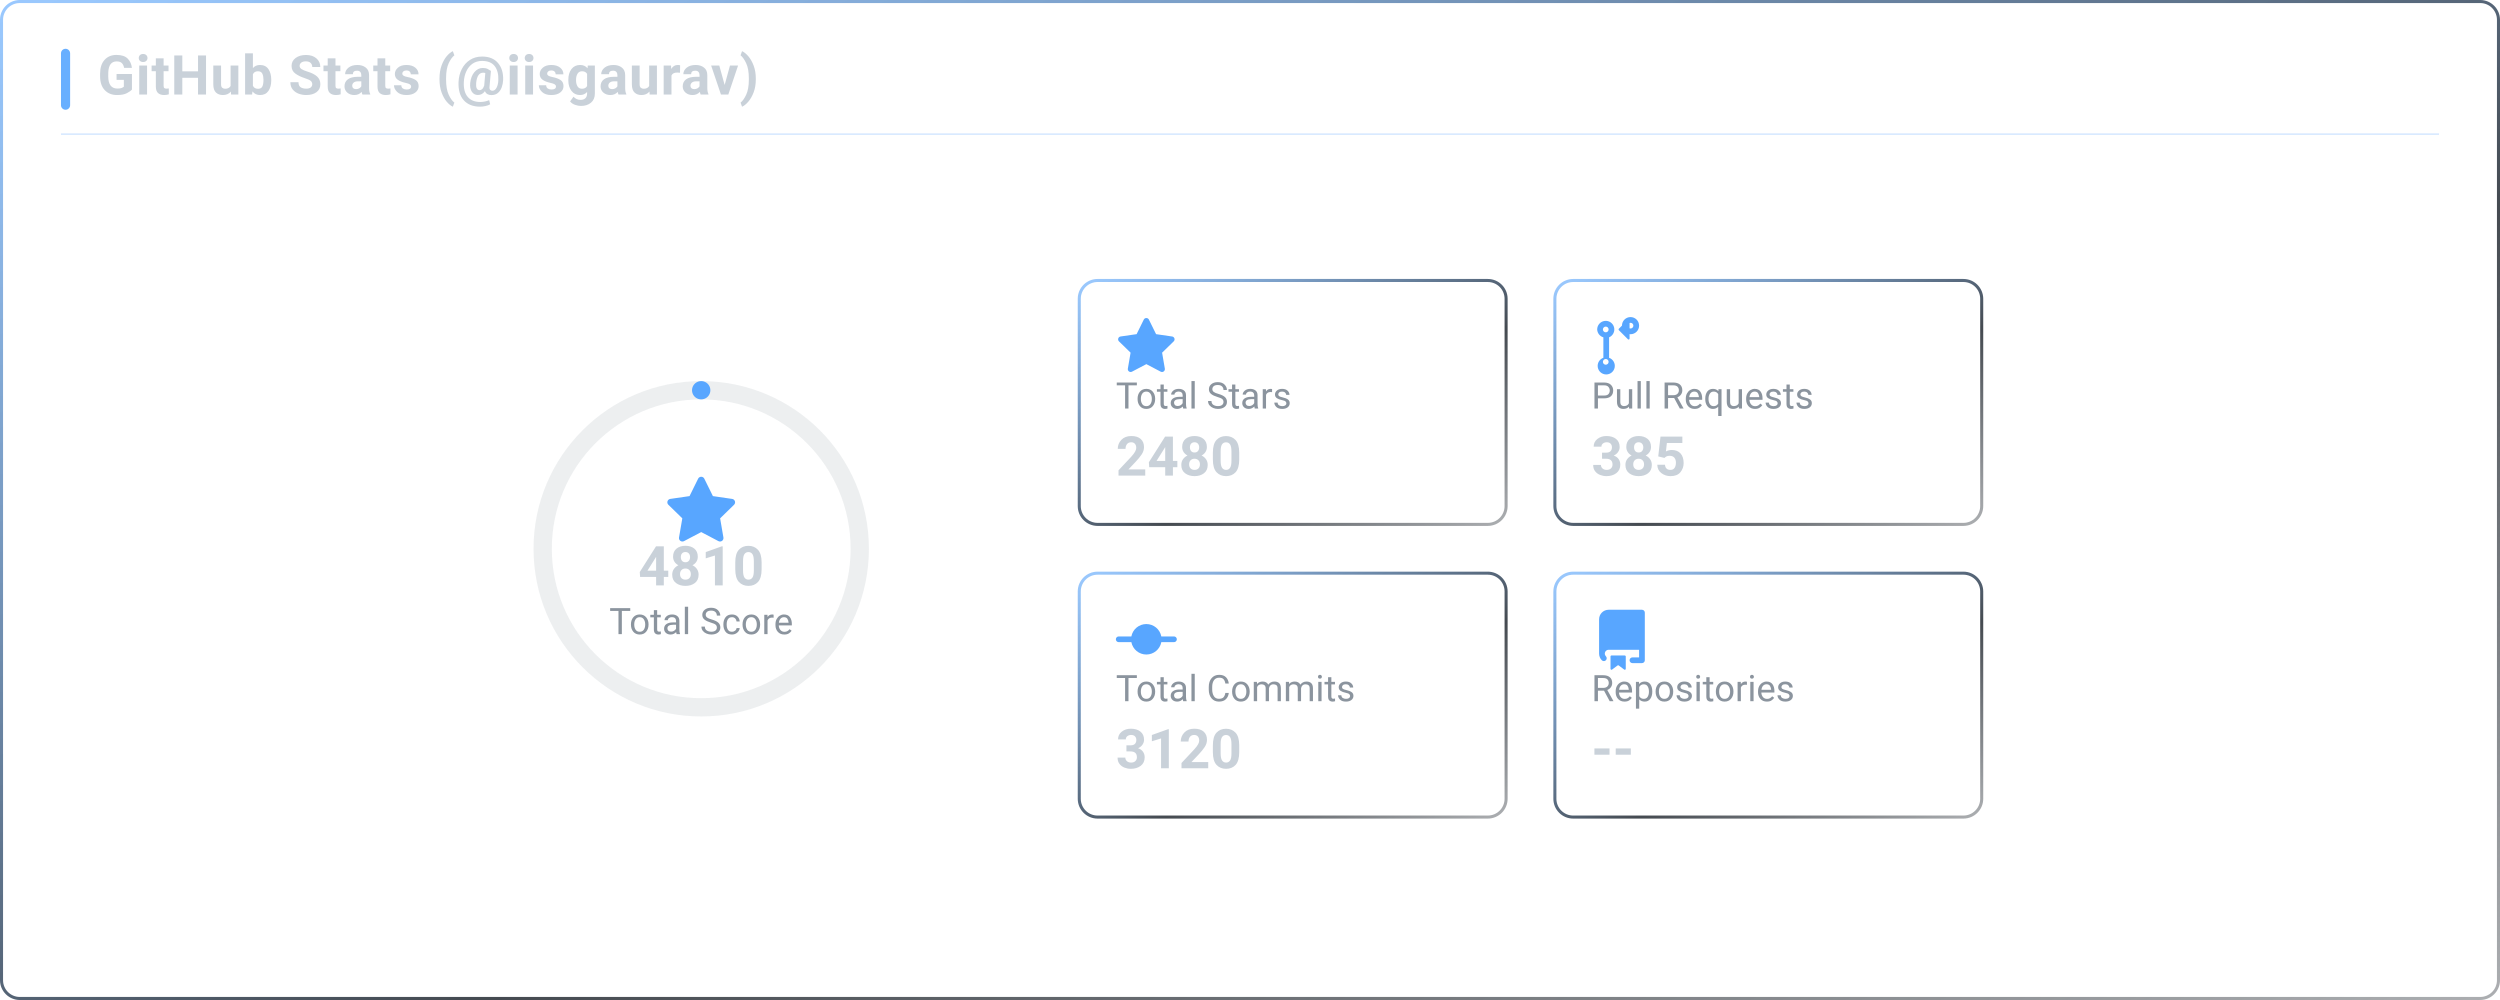
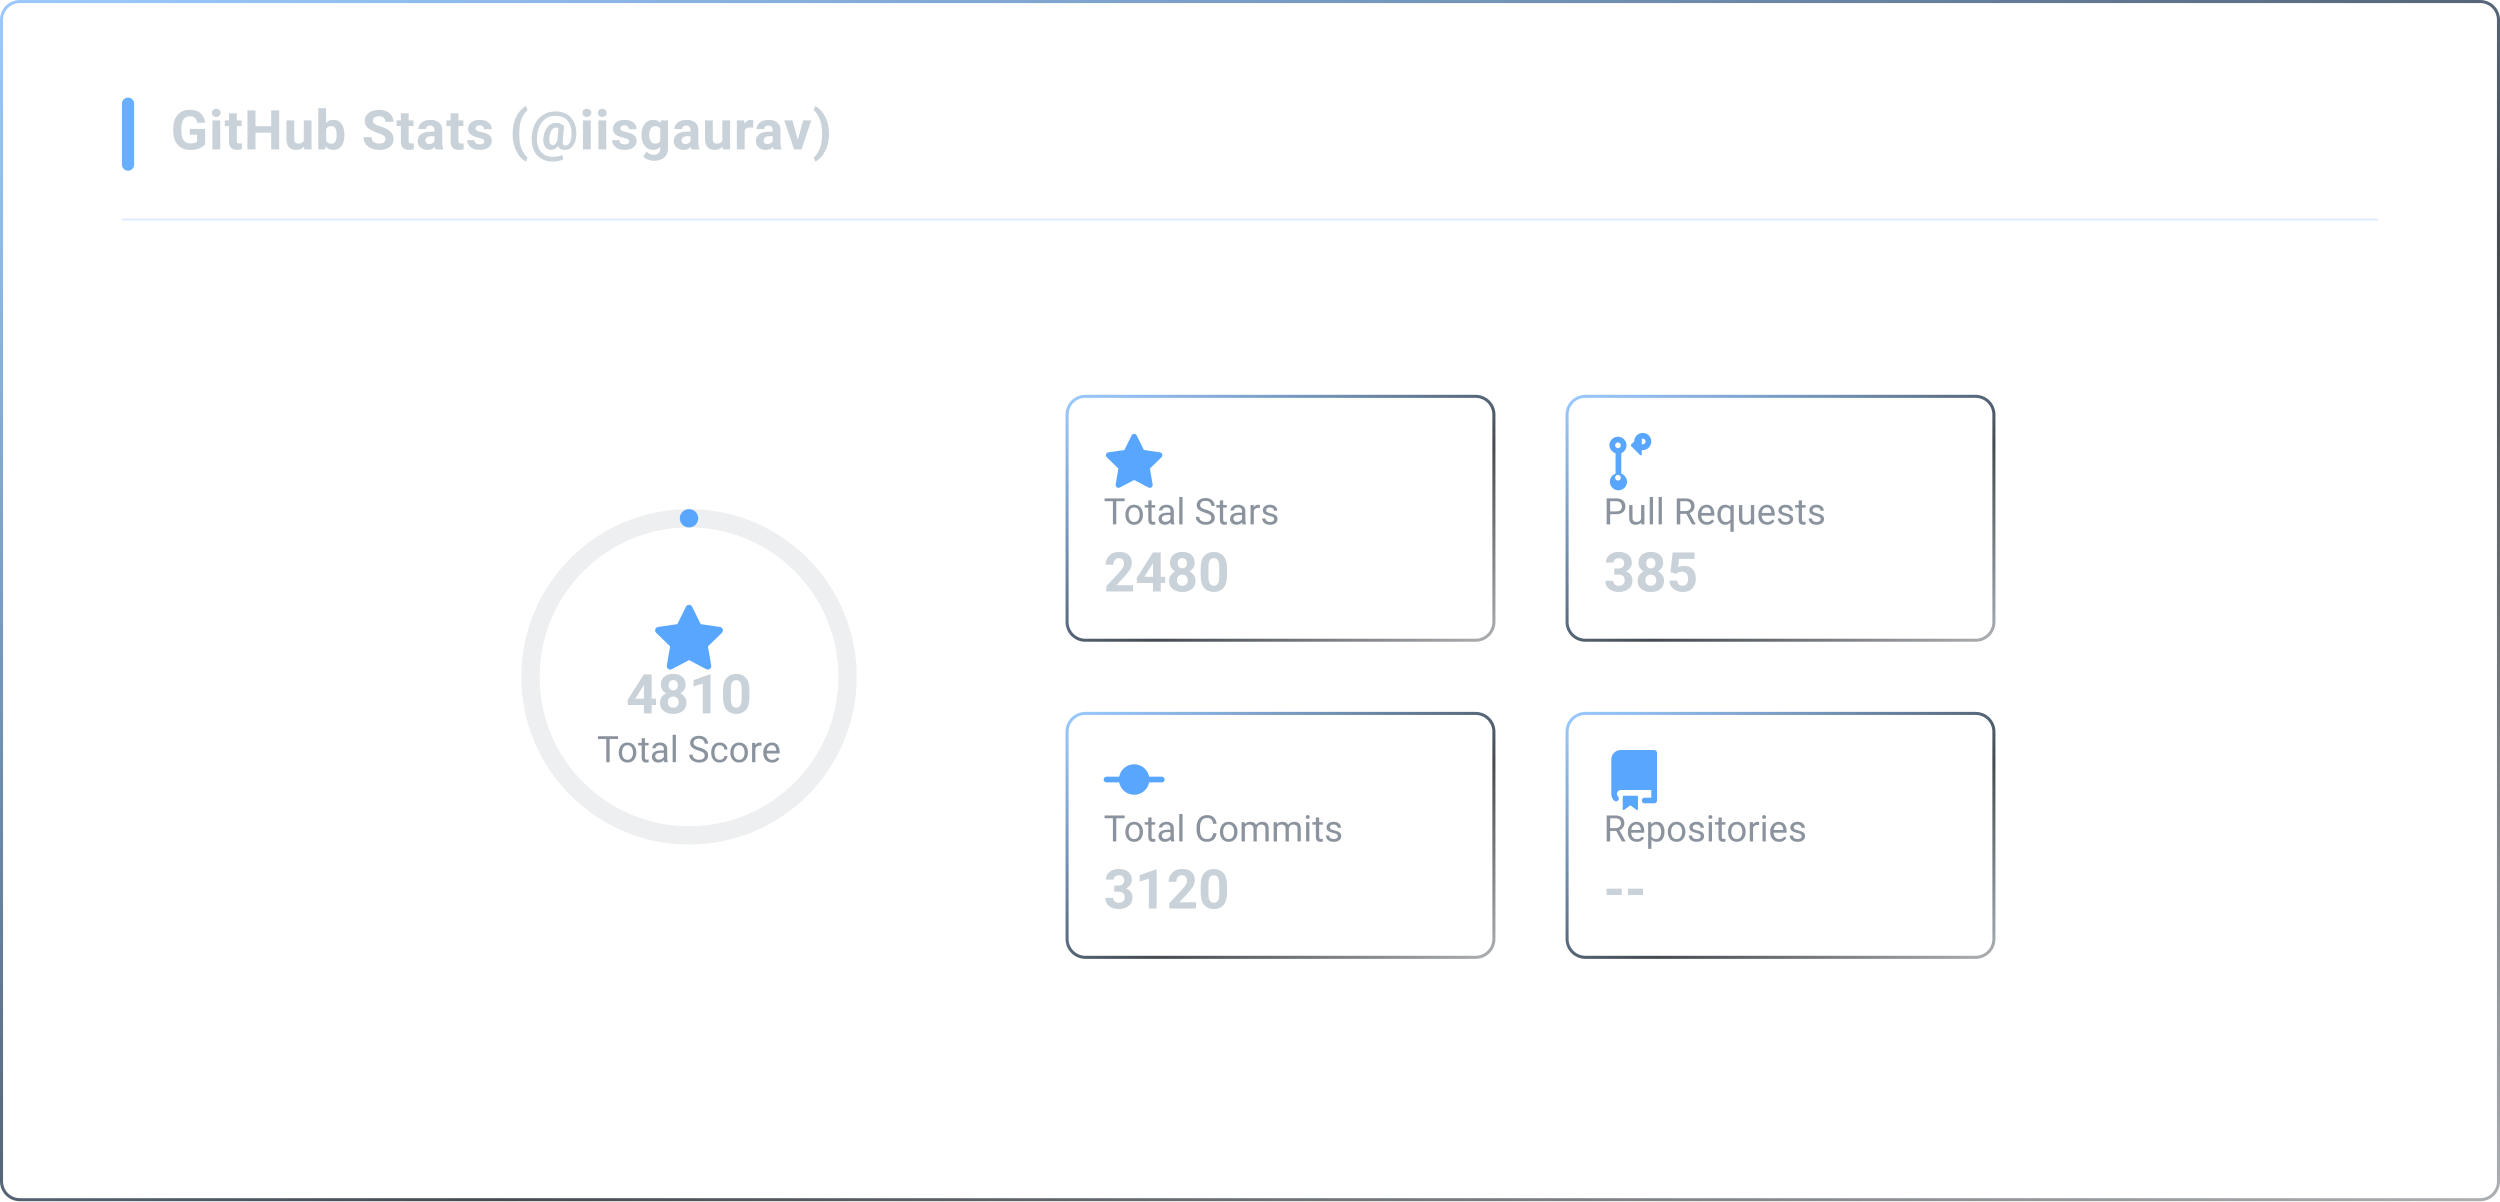
- <svg xmlns="http://www.w3.org/2000/svg" width="820" height="328" viewBox="0 0 820 328" role="img">
+ <svg xmlns="http://www.w3.org/2000/svg" width="820" height="394" viewBox="0 0 820 394" role="img">
  <defs>
    <linearGradient id="pf-progress-grad" x1="0%" y1="0%" x2="100%" y2="0%">
      <stop offset="0%" stop-color="#58A6FF" stop-opacity="0.75" />
      <stop offset="70%" stop-color="#58A6FF" />
      <stop offset="100%" stop-color="#D2A8FF" stop-opacity="0.9" />
    </linearGradient>
    <linearGradient id="pf-card-border" x1="0%" y1="0%" x2="100%" y2="100%">
      <stop offset="0%" stop-color="#58A6FF" stop-opacity="0.6" />
      <stop offset="60%" stop-color="#30363D" stop-opacity="0.9" />
      <stop offset="100%" stop-color="#30363D" stop-opacity="0.4" />
    </linearGradient>
    <linearGradient id="pf-card-bg" x1="0%" y1="0%" x2="0%" y2="100%">
      <stop offset="0%" stop-color="transparent" stop-opacity="0.95" />
      <stop offset="100%" stop-color="transparent" stop-opacity="0.8" />
    </linearGradient>
    <linearGradient id="pf-card-gradient" x1="0%" y1="0%" x2="100%" y2="0%">
      <stop offset="0%" stop-color="#3b0918" />
      <stop offset="50%" stop-color="#1e1333" />
      <stop offset="100%" stop-color="#091629" />
    </linearGradient>
    <linearGradient id="pf-track-bg" x1="0%" y1="0%" x2="100%" y2="0%">
      <stop offset="0%" stop-color="#8B949E" stop-opacity="0.15" />
      <stop offset="100%" stop-color="#8B949E" stop-opacity="0.08" />
    </linearGradient>
    <linearGradient id="pf-badge-0" x1="0%" y1="0%" x2="100%" y2="100%">
      <stop offset="0%" stop-color="#3B82F6" stop-opacity="0.25" />
      <stop offset="100%" stop-color="#3B82F6" stop-opacity="0.1" />
    </linearGradient>
    <linearGradient id="pf-badge-1" x1="0%" y1="0%" x2="100%" y2="100%">
      <stop offset="0%" stop-color="#10B981" stop-opacity="0.25" />
      <stop offset="100%" stop-color="#10B981" stop-opacity="0.1" />
    </linearGradient>
    <linearGradient id="pf-badge-2" x1="0%" y1="0%" x2="100%" y2="100%">
      <stop offset="0%" stop-color="#8B5CF6" stop-opacity="0.25" />
      <stop offset="100%" stop-color="#8B5CF6" stop-opacity="0.1" />
    </linearGradient>
    <linearGradient id="pf-badge-3" x1="0%" y1="0%" x2="100%" y2="100%">
      <stop offset="0%" stop-color="#F59E0B" stop-opacity="0.25" />
      <stop offset="100%" stop-color="#F59E0B" stop-opacity="0.1" />
    </linearGradient>
    <linearGradient id="pf-badge-4" x1="0%" y1="0%" x2="100%" y2="100%">
      <stop offset="0%" stop-color="#EF4444" stop-opacity="0.25" />
      <stop offset="100%" stop-color="#EF4444" stop-opacity="0.1" />
    </linearGradient>
    <linearGradient id="pf-badge-5" x1="0%" y1="0%" x2="100%" y2="100%">
      <stop offset="0%" stop-color="#06B6D4" stop-opacity="0.25" />
      <stop offset="100%" stop-color="#06B6D4" stop-opacity="0.1" />
    </linearGradient>
    <linearGradient id="pf-badge-6" x1="0%" y1="0%" x2="100%" y2="100%">
      <stop offset="0%" stop-color="#EC4899" stop-opacity="0.25" />
      <stop offset="100%" stop-color="#EC4899" stop-opacity="0.1" />
    </linearGradient>
    <linearGradient id="pf-badge-7" x1="0%" y1="0%" x2="100%" y2="100%">
      <stop offset="0%" stop-color="#84CC16" stop-opacity="0.25" />
      <stop offset="100%" stop-color="#84CC16" stop-opacity="0.1" />
    </linearGradient>
  </defs>
-   <svg x="0" y="0" width="820" height="328" viewBox="0 0 820 328" fill="none" role="group">
-     <rect x="0.5" y="0.5" width="819" height="327" fill="url(#pf-card-bg)" stroke="url(#pf-card-border)" stroke-width="1" rx="6" />
-     <rect x="20" y="16" width="3" height="20" rx="1.5" fill="#58A6FF" opacity="0.9" />
-     <text x="32" y="31" font-family="system-ui, -apple-system, BlinkMacSystemFont, 'Segoe UI', Roboto, Helvetica, Arial, sans-serif" font-size="18" font-weight="700" fill="#C9D1D9" letter-spacing="0.3">GitHub Stats (@iisgaurav)</text>
-     <line x1="20" y1="44" x2="800" y2="44" stroke="#58A6FF" stroke-width="0.5" stroke-opacity="0.25" />
+   <svg x="0" y="0" width="820" height="394" viewBox="0 0 820 394" fill="none" role="group">
+     <rect x="0.5" y="0.5" width="819" height="393" fill="url(#pf-card-bg)" stroke="url(#pf-card-border)" stroke-width="1" rx="6" />
+     <rect x="40" y="32" width="4" height="24" rx="2" fill="#58A6FF" opacity="0.9" />
+     <text x="56" y="49" font-family="system-ui, -apple-system, BlinkMacSystemFont, 'Segoe UI', Roboto, Helvetica, Arial, sans-serif" font-size="18" font-weight="700" fill="#C9D1D9" letter-spacing="0.3">GitHub Stats (@iisgaurav)</text>
+     <line x1="40" y1="72" x2="780" y2="72" stroke="#58A6FF" stroke-width="0.5" stroke-opacity="0.25" />
    <g>
-       <circle cx="230.0" cy="180.0" r="52.0" fill="none" stroke="#8B949E" stroke-width="6" stroke-opacity="0.15" />
-       <circle cx="230.0" cy="180.0" r="52.0" fill="none" stroke="#58A6FF" stroke-width="6" stroke-dasharray="326.725" stroke-dashoffset="326.725" transform="rotate(-90 230.0 180.0)" stroke-linecap="round">
+       <circle cx="226.0" cy="222.0" r="52.0" fill="none" stroke="#8B949E" stroke-width="6" stroke-opacity="0.15" />
+       <circle cx="226.0" cy="222.0" r="52.0" fill="none" stroke="#58A6FF" stroke-width="6" stroke-dasharray="326.725" stroke-dashoffset="326.725" transform="rotate(-90 226.0 222.0)" stroke-linecap="round">
        <animate attributeName="stroke-dashoffset" from="326.725" to="0.0" dur="1s" fill="freeze" calcMode="spline" keySplines="0.4 0 0.2 1" />
      </circle>
-       <svg x="218.0" y="156.0" width="24" height="24" viewBox="0 0 16 16" fill="#58A6FF">
+       <svg x="214.0" y="198.0" width="24" height="24" viewBox="0 0 16 16" fill="#58A6FF">
        <path d="M8 .25a.75.75 0 01.673.418l1.882 3.815 4.21.612a.75.75 0 01.416 1.279l-3.046 2.97.719 4.192a.75.75 0 01-1.088.791L8 12.347l-3.766 1.98a.75.75 0 01-1.088-.79l.72-4.194L.818 6.374a.75.75 0 01.416-1.28l4.21-.611L7.327.668A.75.75 0 018 .25z" />
      </svg>
-       <text x="230.0" y="192.0" font-family="system-ui, -apple-system, BlinkMacSystemFont, 'Segoe UI', Roboto, Helvetica, Arial, sans-serif" font-size="18" font-weight="700" fill="#C9D1D9" text-anchor="middle">4810</text>
-       <text x="230.0" y="208.0" font-family="system-ui, -apple-system, BlinkMacSystemFont, 'Segoe UI', Roboto, Helvetica, Arial, sans-serif" font-size="12" fill="#8B949E" text-anchor="middle">Total Score</text>
+       <text x="226.0" y="234.0" font-family="system-ui, -apple-system, BlinkMacSystemFont, 'Segoe UI', Roboto, Helvetica, Arial, sans-serif" font-size="18" font-weight="700" fill="#C9D1D9" text-anchor="middle">4810</text>
+       <text x="226.0" y="250.0" font-family="system-ui, -apple-system, BlinkMacSystemFont, 'Segoe UI', Roboto, Helvetica, Arial, sans-serif" font-size="12" fill="#8B949E" text-anchor="middle">Total Score</text>
    </g>
    <g>
-       <rect x="354" y="92" width="140" height="80" fill="url(#pf-card-bg)" stroke="url(#pf-card-border)" stroke-width="1" rx="6" />
-       <svg x="366" y="104" width="20" height="20" viewBox="0 0 16 16" fill="#58A6FF">
+       <rect x="350" y="130" width="140" height="80" fill="url(#pf-card-bg)" stroke="url(#pf-card-border)" stroke-width="1" rx="6" />
+       <svg x="362" y="142" width="20" height="20" viewBox="0 0 16 16" fill="#58A6FF">
        <path d="M8 .25a.75.75 0 01.673.418l1.882 3.815 4.21.612a.75.75 0 01.416 1.279l-3.046 2.97.719 4.192a.75.75 0 01-1.088.791L8 12.347l-3.766 1.98a.75.75 0 01-1.088-.79l.72-4.194L.818 6.374a.75.75 0 01.416-1.28l4.21-.611L7.327.668A.75.75 0 018 .25z" />
      </svg>
-       <text x="366" y="156" font-family="system-ui, -apple-system, BlinkMacSystemFont, 'Segoe UI', Roboto, Helvetica, Arial, sans-serif" font-size="18" font-weight="700" fill="#C9D1D9">2480</text>
-       <text x="366" y="134" font-family="system-ui, -apple-system, BlinkMacSystemFont, 'Segoe UI', Roboto, Helvetica, Arial, sans-serif" font-size="12" fill="#8B949E">Total Stars</text>
+       <text x="362" y="194" font-family="system-ui, -apple-system, BlinkMacSystemFont, 'Segoe UI', Roboto, Helvetica, Arial, sans-serif" font-size="18" font-weight="700" fill="#C9D1D9">2480</text>
+       <text x="362" y="172" font-family="system-ui, -apple-system, BlinkMacSystemFont, 'Segoe UI', Roboto, Helvetica, Arial, sans-serif" font-size="12" fill="#8B949E">Total Stars</text>
    </g>
    <g>
-       <rect x="510" y="92" width="140" height="80" fill="url(#pf-card-bg)" stroke="url(#pf-card-border)" stroke-width="1" rx="6" />
-       <svg x="522" y="104" width="20" height="20" viewBox="0 0 16 16" fill="#58A6FF">
+       <rect x="514" y="130" width="140" height="80" fill="url(#pf-card-bg)" stroke="url(#pf-card-border)" stroke-width="1" rx="6" />
+       <svg x="526" y="142" width="20" height="20" viewBox="0 0 16 16" fill="#58A6FF">
        <path d="M7.177 3.073L9.573.677A.25.25 0 0110 .854v4.792a.25.25 0 01-.427.177L7.177 3.427a.25.25 0 010-.354zM3.75 2.5a.75.75 0 100 1.5.75.75 0 000-1.5zm-2.25.75a2.25 2.25 0 113.125 2.066v5.368a2.25 2.25 0 11-1.5 0V5.316A2.25 2.25 0 011.5 3.25zm2.25 9.25a.75.75 0 100-1.5.75.75 0 000 1.5zm6.5-12.5a2.25 2.25 0 110 4.5 2.25 2.25 0 010-4.5zm0 1.5a.75.75 0 100 1.5.75.75 0 000-1.5z" />
      </svg>
-       <text x="522" y="156" font-family="system-ui, -apple-system, BlinkMacSystemFont, 'Segoe UI', Roboto, Helvetica, Arial, sans-serif" font-size="18" font-weight="700" fill="#C9D1D9">385</text>
-       <text x="522" y="134" font-family="system-ui, -apple-system, BlinkMacSystemFont, 'Segoe UI', Roboto, Helvetica, Arial, sans-serif" font-size="12" fill="#8B949E">Pull Requests</text>
+       <text x="526" y="194" font-family="system-ui, -apple-system, BlinkMacSystemFont, 'Segoe UI', Roboto, Helvetica, Arial, sans-serif" font-size="18" font-weight="700" fill="#C9D1D9">385</text>
+       <text x="526" y="172" font-family="system-ui, -apple-system, BlinkMacSystemFont, 'Segoe UI', Roboto, Helvetica, Arial, sans-serif" font-size="12" fill="#8B949E">Pull Requests</text>
    </g>
    <g>
-       <rect x="354" y="188" width="140" height="80" fill="url(#pf-card-bg)" stroke="url(#pf-card-border)" stroke-width="1" rx="6" />
-       <svg x="366" y="200" width="20" height="20" viewBox="0 0 16 16" fill="#58A6FF">
+       <rect x="350" y="234" width="140" height="80" fill="url(#pf-card-bg)" stroke="url(#pf-card-border)" stroke-width="1" rx="6" />
+       <svg x="362" y="246" width="20" height="20" viewBox="0 0 16 16" fill="#58A6FF">
        <path d="M10.5 7.75a2.5 2.5 0 11-5 0 2.5 2.5 0 015 0zm1.43.75a4.002 4.002 0 01-7.86 0H.75a.75.75 0 110-1.5h3.32a4.001 4.001 0 017.86 0h3.32a.75.75 0 110 1.5h-3.32z" />
      </svg>
-       <text x="366" y="252" font-family="system-ui, -apple-system, BlinkMacSystemFont, 'Segoe UI', Roboto, Helvetica, Arial, sans-serif" font-size="18" font-weight="700" fill="#C9D1D9">3120</text>
-       <text x="366" y="230" font-family="system-ui, -apple-system, BlinkMacSystemFont, 'Segoe UI', Roboto, Helvetica, Arial, sans-serif" font-size="12" fill="#8B949E">Total Commits</text>
+       <text x="362" y="298" font-family="system-ui, -apple-system, BlinkMacSystemFont, 'Segoe UI', Roboto, Helvetica, Arial, sans-serif" font-size="18" font-weight="700" fill="#C9D1D9">3120</text>
+       <text x="362" y="276" font-family="system-ui, -apple-system, BlinkMacSystemFont, 'Segoe UI', Roboto, Helvetica, Arial, sans-serif" font-size="12" fill="#8B949E">Total Commits</text>
    </g>
    <g>
-       <rect x="510" y="188" width="140" height="80" fill="url(#pf-card-bg)" stroke="url(#pf-card-border)" stroke-width="1" rx="6" />
-       <svg x="522" y="200" width="20" height="20" viewBox="0 0 16 16" fill="#58A6FF">
+       <rect x="514" y="234" width="140" height="80" fill="url(#pf-card-bg)" stroke="url(#pf-card-border)" stroke-width="1" rx="6" />
+       <svg x="526" y="246" width="20" height="20" viewBox="0 0 16 16" fill="#58A6FF">
        <path d="M2 2.5A2.5 2.5 0 014.5 0h8.75a.75.75 0 01.75.75v12.5a.75.75 0 01-.75.75h-2.5a.75.75 0 110-1.5h1.75v-2h-8a1 1 0 00-.714 1.7.75.75 0 01-1.072 1.05A2.495 2.495 0 012 11.5v-9zm10.5-1V9h-8c-.356 0-.694.074-1 .208V2.5a1 1 0 011-1h8zM5 12.25v3.25a.25.25 0 00.4.2l1.45-1.087a.25.25 0 01.3 0L8.6 15.7a.25.25 0 00.4-.2v-3.25a.25.25 0 00-.25-.25h-3.5a.25.25 0 00-.25.25z" />
      </svg>
-       <text x="522" y="252" font-family="system-ui, -apple-system, BlinkMacSystemFont, 'Segoe UI', Roboto, Helvetica, Arial, sans-serif" font-size="18" font-weight="700" fill="#C9D1D9">--</text>
-       <text x="522" y="230" font-family="system-ui, -apple-system, BlinkMacSystemFont, 'Segoe UI', Roboto, Helvetica, Arial, sans-serif" font-size="12" fill="#8B949E">Repositories</text>
+       <text x="526" y="298" font-family="system-ui, -apple-system, BlinkMacSystemFont, 'Segoe UI', Roboto, Helvetica, Arial, sans-serif" font-size="18" font-weight="700" fill="#C9D1D9">--</text>
+       <text x="526" y="276" font-family="system-ui, -apple-system, BlinkMacSystemFont, 'Segoe UI', Roboto, Helvetica, Arial, sans-serif" font-size="12" fill="#8B949E">Repositories</text>
    </g>
  </svg>
</svg>
